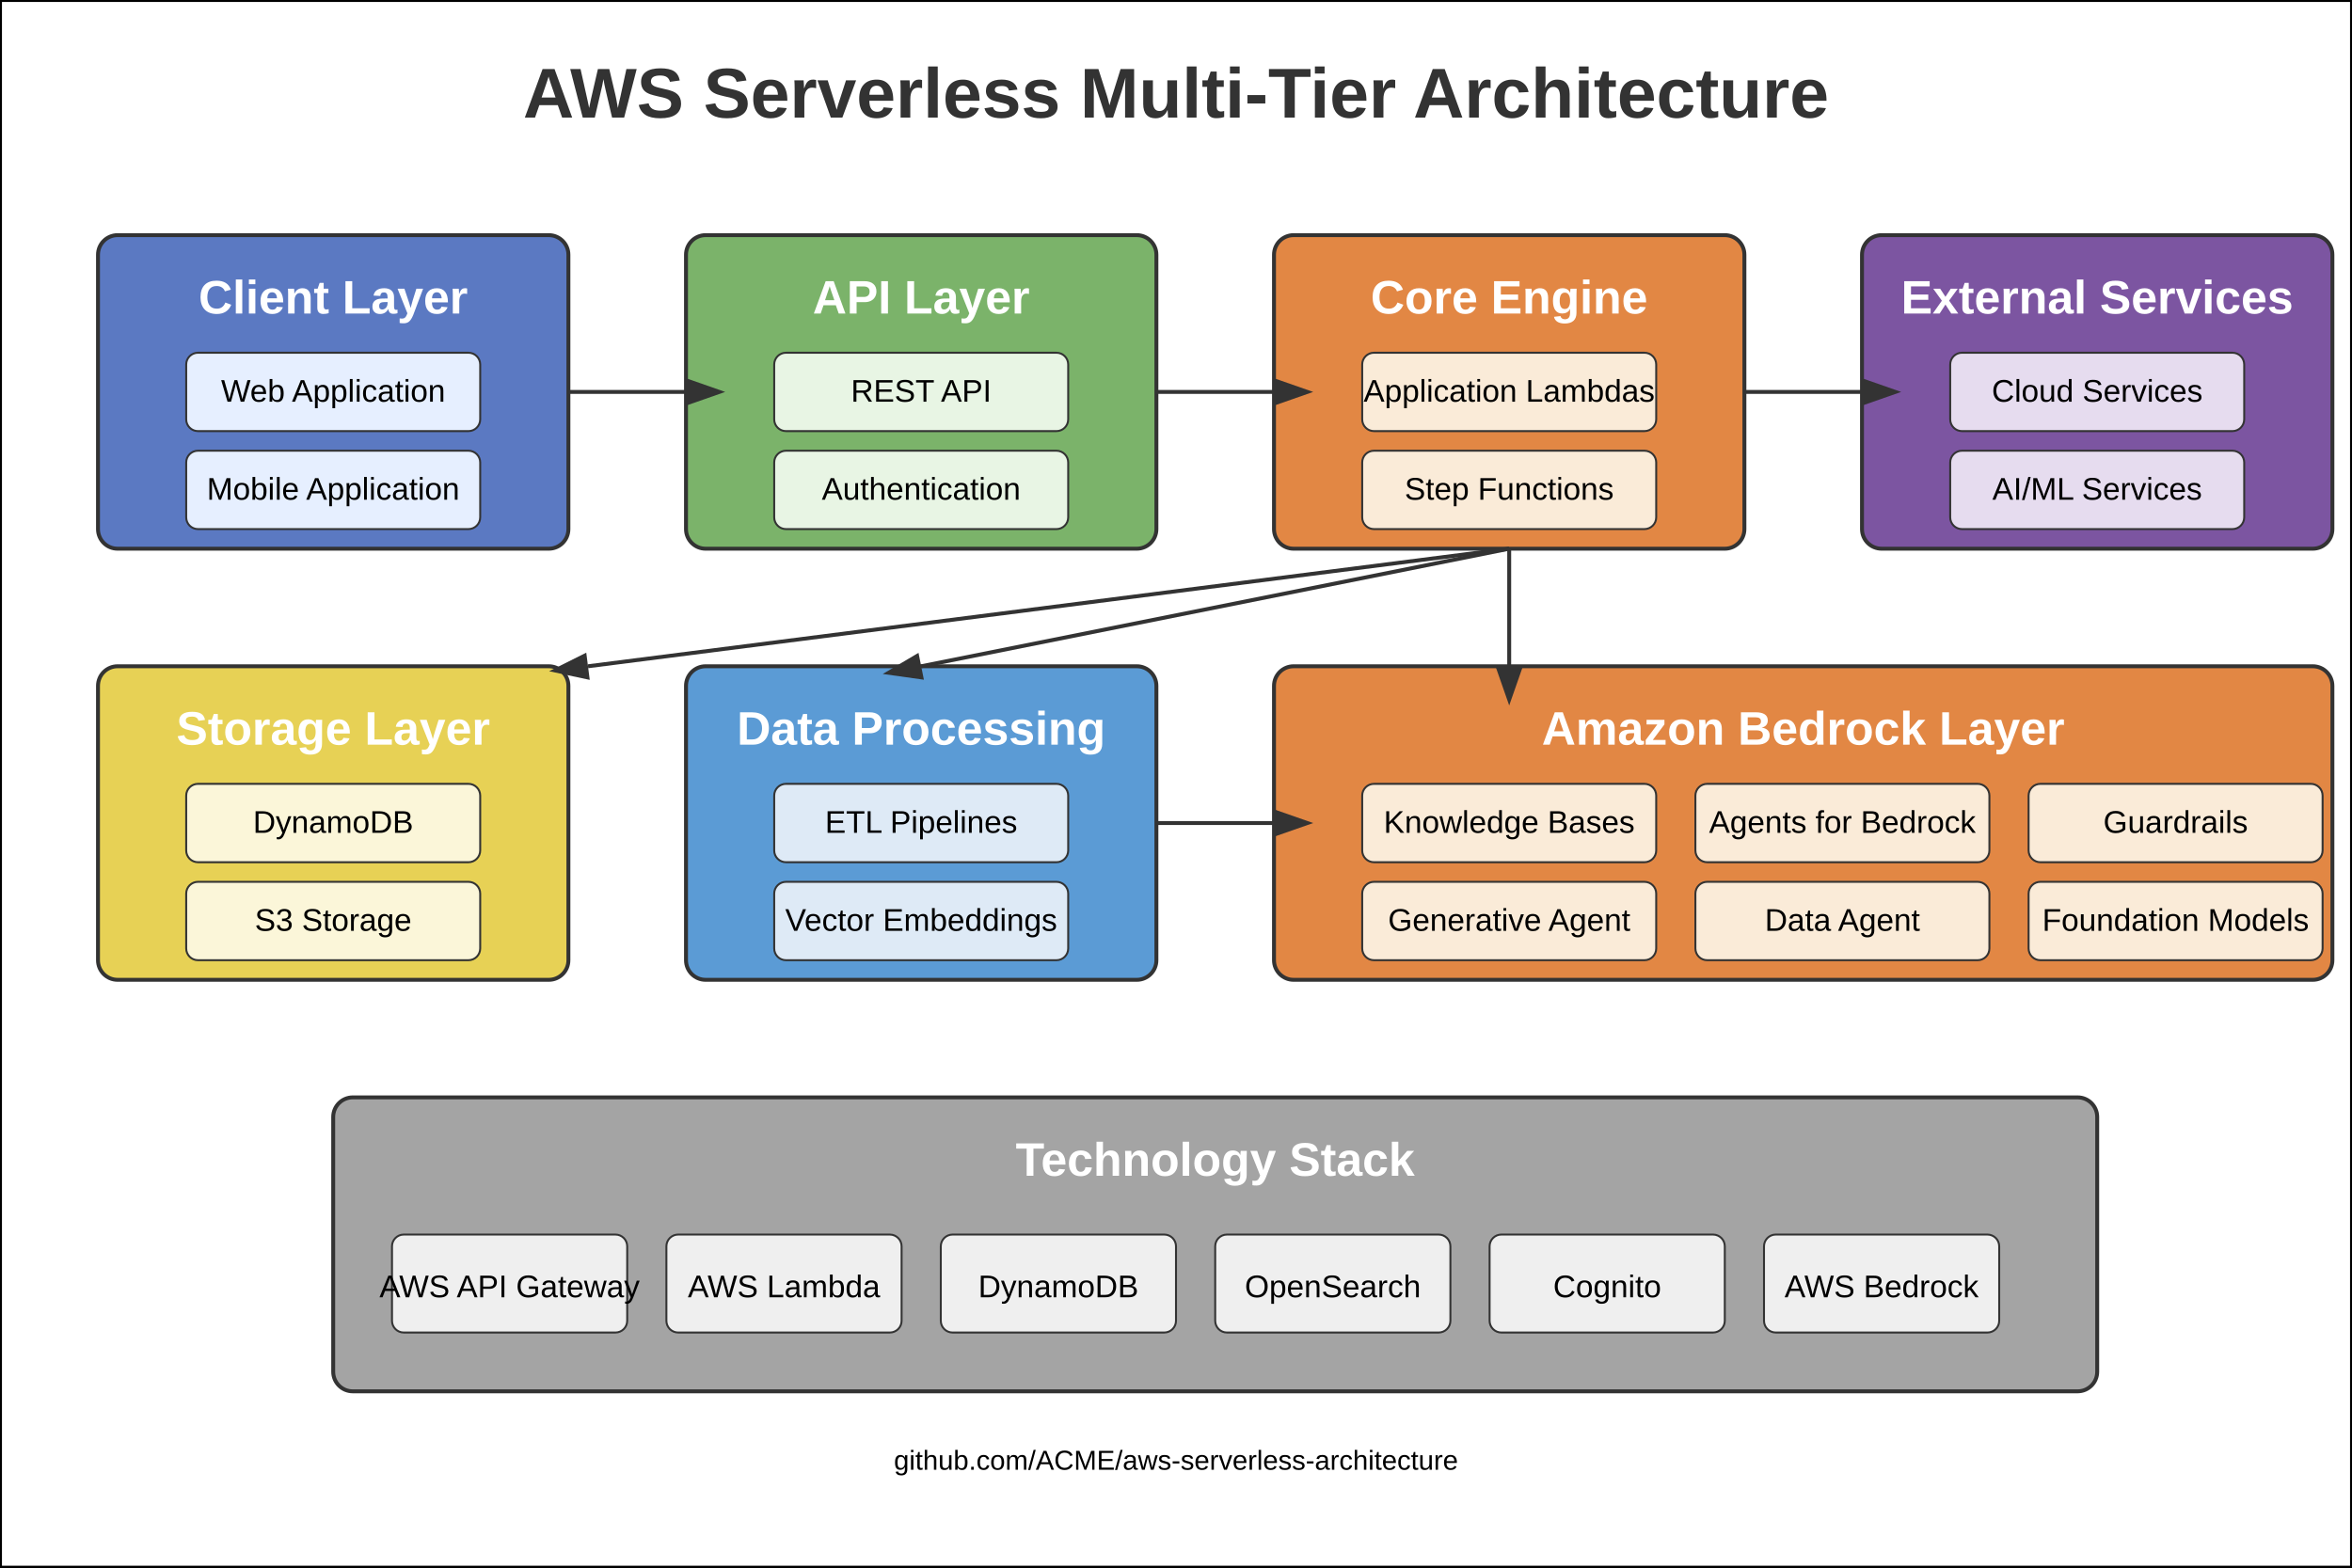
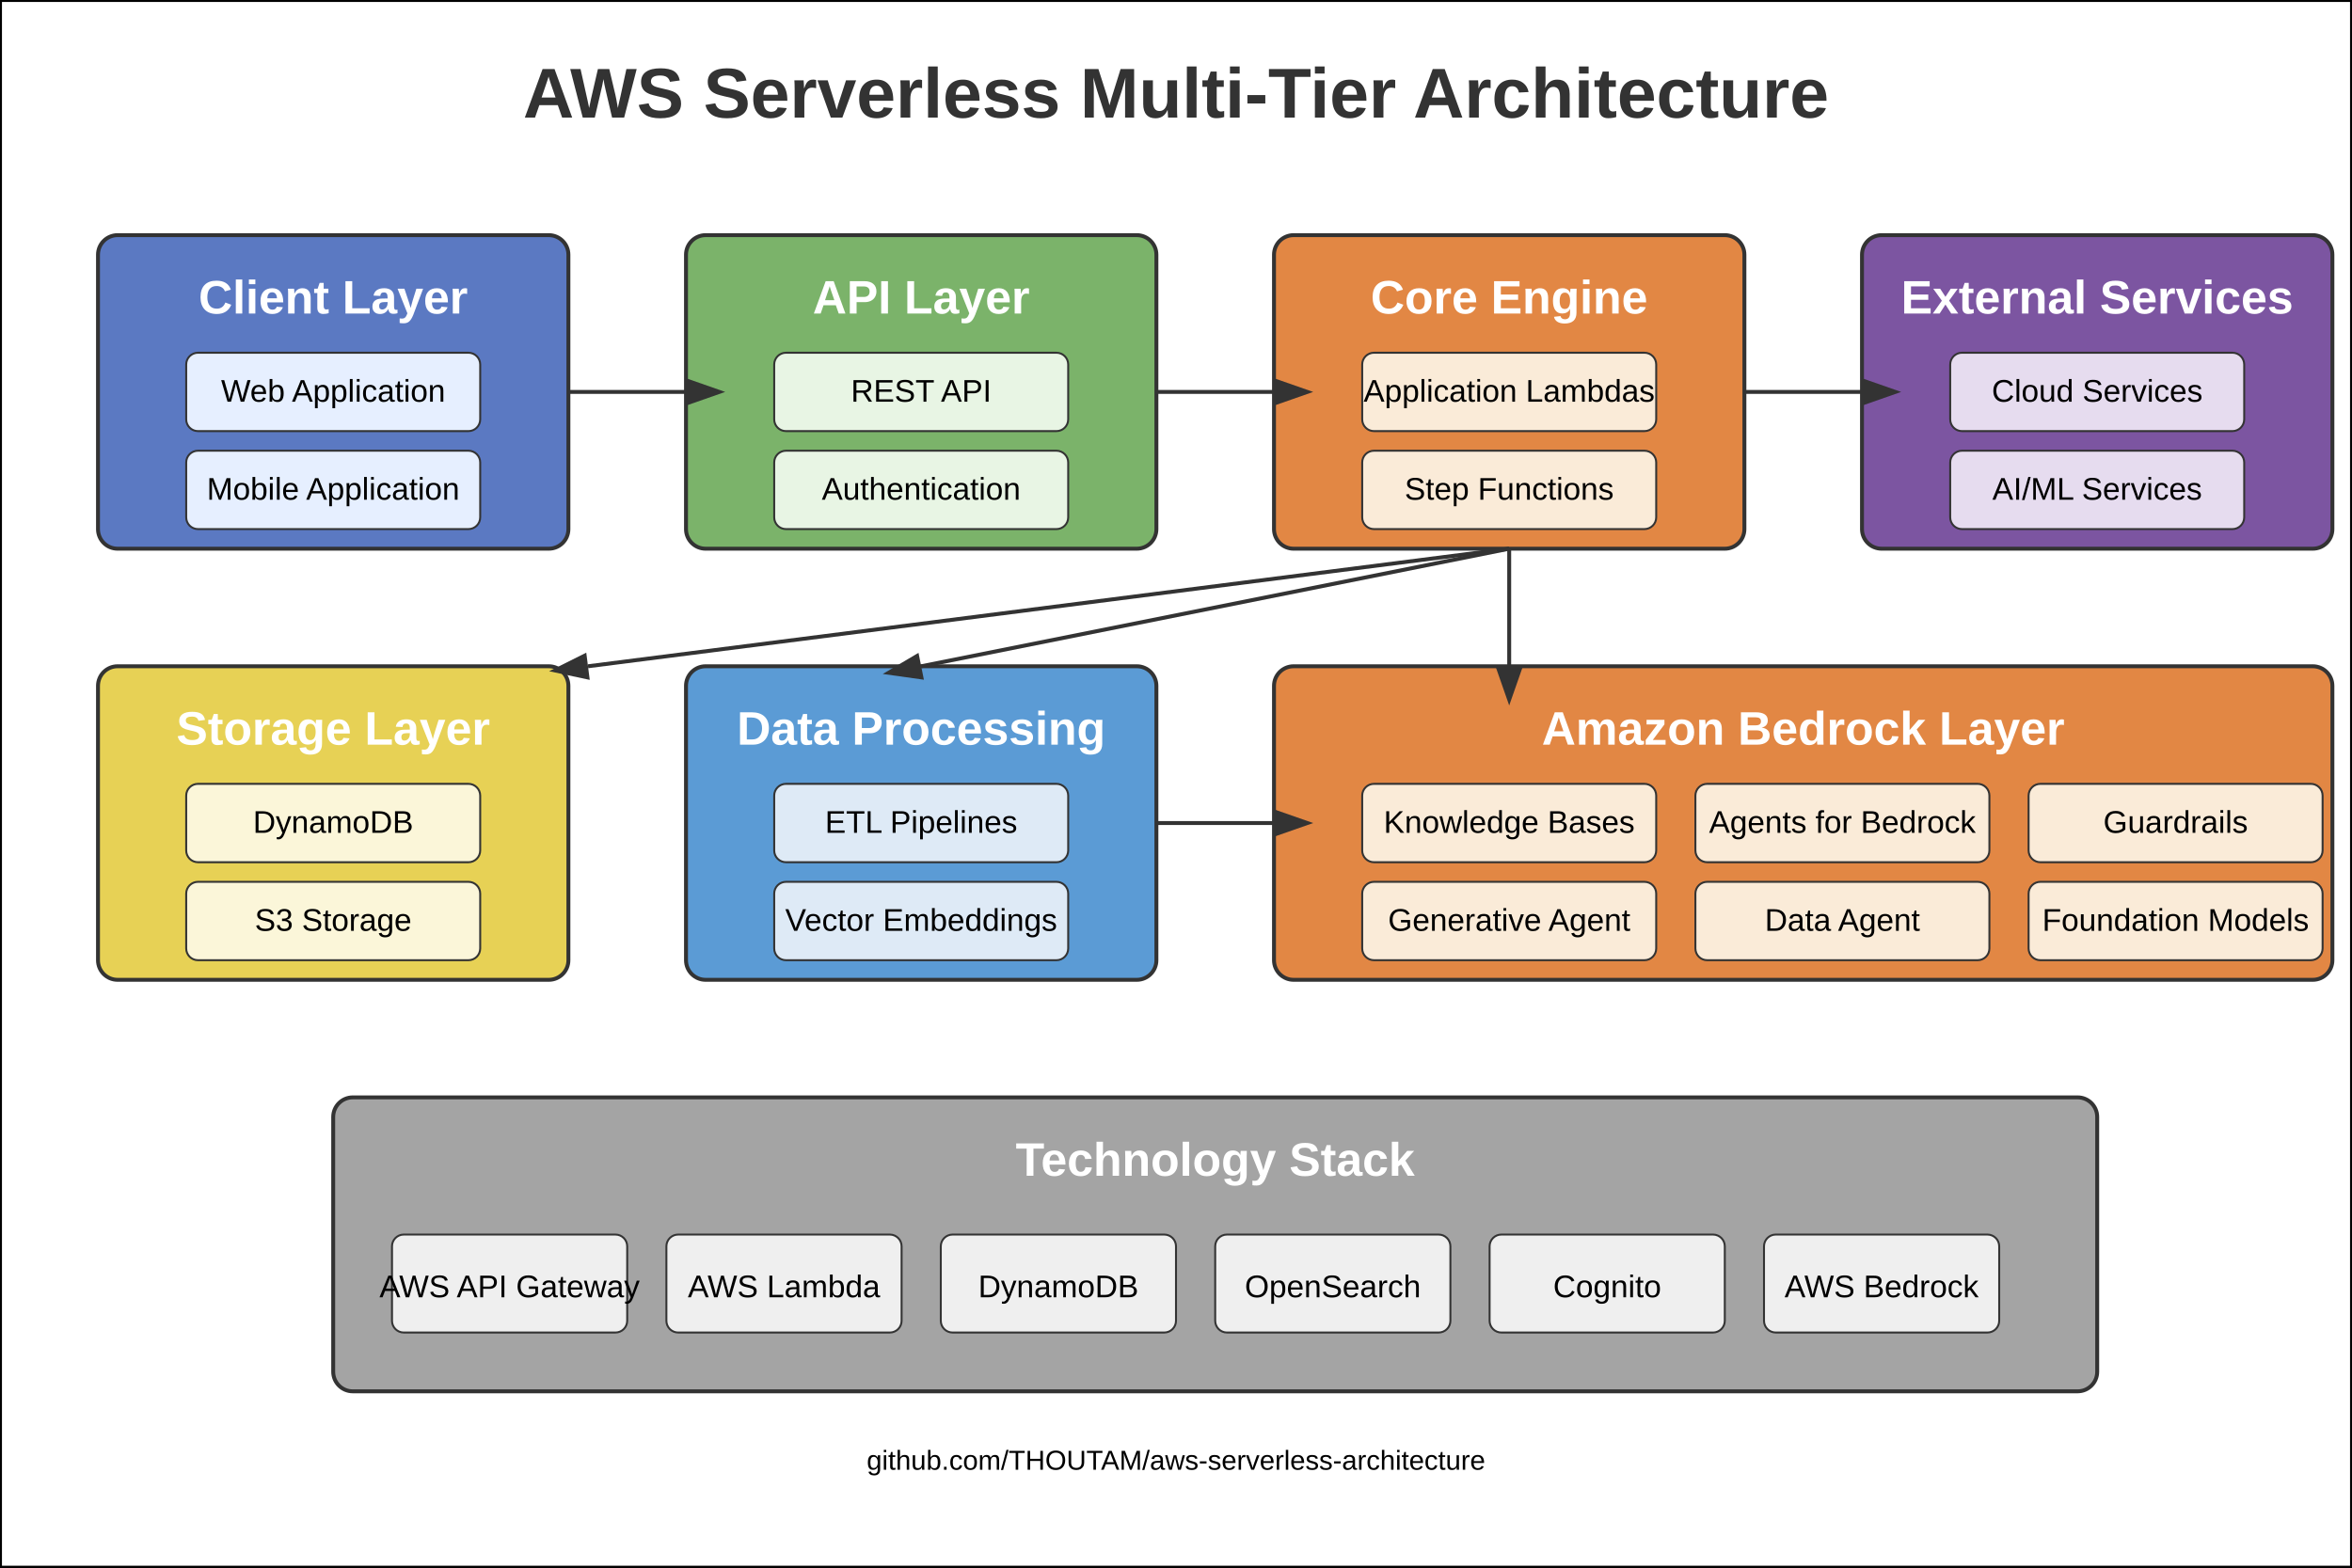
<svg xmlns="http://www.w3.org/2000/svg" width="1200" height="800" viewBox="0 0 1200 800">
  <rect width="100%" height="100%" fill="#FFFFFF" stroke="#000000" stroke-width="2" />
  <text x="600" y="60" text-anchor="middle" font-family="Arial" font-weight="bold" font-size="36" fill="#333333">AWS Serverless Multi-Tier Architecture</text>
  <g transform="translate(50, 120)">
    <rect width="240" height="160" rx="10" fill="#5B79C2" stroke="#333333" stroke-width="2" />
    <text x="120" y="40" text-anchor="middle" font-family="Arial" font-weight="bold" font-size="24" fill="#FFFFFF">Client Layer</text>
    <rect x="45" y="60" width="150" height="40" rx="6" fill="#E6EFFF" stroke="#333333" stroke-width="1" />
    <text x="120" y="85" text-anchor="middle" font-family="Arial" font-size="16">Web Application</text>
    <rect x="45" y="110" width="150" height="40" rx="6" fill="#E6EFFF" stroke="#333333" stroke-width="1" />
    <text x="120" y="135" text-anchor="middle" font-family="Arial" font-size="16">Mobile Application</text>
  </g>
  <g transform="translate(350, 120)">
    <rect width="240" height="160" rx="10" fill="#7BB36A" stroke="#333333" stroke-width="2" />
    <text x="120" y="40" text-anchor="middle" font-family="Arial" font-weight="bold" font-size="24" fill="#FFFFFF">API Layer</text>
    <rect x="45" y="60" width="150" height="40" rx="6" fill="#E8F5E4" stroke="#333333" stroke-width="1" />
    <text x="120" y="85" text-anchor="middle" font-family="Arial" font-size="16">REST API</text>
    <rect x="45" y="110" width="150" height="40" rx="6" fill="#E8F5E4" stroke="#333333" stroke-width="1" />
    <text x="120" y="135" text-anchor="middle" font-family="Arial" font-size="16">Authentication</text>
  </g>
  <g transform="translate(650, 120)">
    <rect width="240" height="160" rx="10" fill="#E28744" stroke="#333333" stroke-width="2" />
    <text x="120" y="40" text-anchor="middle" font-family="Arial" font-weight="bold" font-size="24" fill="#FFFFFF">Core Engine</text>
    <rect x="45" y="60" width="150" height="40" rx="6" fill="#FAEBD8" stroke="#333333" stroke-width="1" />
    <text x="120" y="85" text-anchor="middle" font-family="Arial" font-size="16">Application Lambdas</text>
    <rect x="45" y="110" width="150" height="40" rx="6" fill="#FAEBD8" stroke="#333333" stroke-width="1" />
    <text x="120" y="135" text-anchor="middle" font-family="Arial" font-size="16">Step Functions</text>
  </g>
  <g transform="translate(950, 120)">
    <rect width="240" height="160" rx="10" fill="#7C55A1" stroke="#333333" stroke-width="2" />
    <text x="120" y="40" text-anchor="middle" font-family="Arial" font-weight="bold" font-size="24" fill="#FFFFFF">External Services</text>
    <rect x="45" y="60" width="150" height="40" rx="6" fill="#E6DCEF" stroke="#333333" stroke-width="1" />
    <text x="120" y="85" text-anchor="middle" font-family="Arial" font-size="16">Cloud Services</text>
    <rect x="45" y="110" width="150" height="40" rx="6" fill="#E6DCEF" stroke="#333333" stroke-width="1" />
    <text x="120" y="135" text-anchor="middle" font-family="Arial" font-size="16">AI/ML Services</text>
  </g>
  <g transform="translate(50, 340)">
    <rect width="240" height="160" rx="10" fill="#E7D155" stroke="#333333" stroke-width="2" />
    <text x="120" y="40" text-anchor="middle" font-family="Arial" font-weight="bold" font-size="24" fill="#FFFFFF">Storage Layer</text>
    <rect x="45" y="60" width="150" height="40" rx="6" fill="#FBF6D9" stroke="#333333" stroke-width="1" />
    <text x="120" y="85" text-anchor="middle" font-family="Arial" font-size="16">DynamoDB</text>
    <rect x="45" y="110" width="150" height="40" rx="6" fill="#FBF6D9" stroke="#333333" stroke-width="1" />
    <text x="120" y="135" text-anchor="middle" font-family="Arial" font-size="16">S3 Storage</text>
  </g>
  <g transform="translate(350, 340)">
    <rect width="240" height="160" rx="10" fill="#5B9BD5" stroke="#333333" stroke-width="2" />
    <text x="120" y="40" text-anchor="middle" font-family="Arial" font-weight="bold" font-size="24" fill="#FFFFFF">Data Processing</text>
    <rect x="45" y="60" width="150" height="40" rx="6" fill="#DEEAF6" stroke="#333333" stroke-width="1" />
    <text x="120" y="85" text-anchor="middle" font-family="Arial" font-size="16">ETL Pipelines</text>
    <rect x="45" y="110" width="150" height="40" rx="6" fill="#DEEAF6" stroke="#333333" stroke-width="1" />
    <text x="120" y="135" text-anchor="middle" font-family="Arial" font-size="16">Vector Embeddings</text>
  </g>
  <g transform="translate(650, 340)">
    <rect width="540" height="160" rx="10" fill="#E28744" stroke="#333333" stroke-width="2" />
    <text x="270" y="40" text-anchor="middle" font-family="Arial" font-weight="bold" font-size="24" fill="#FFFFFF">Amazon Bedrock Layer</text>
    <rect x="45" y="60" width="150" height="40" rx="6" fill="#FAEBD8" stroke="#333333" stroke-width="1" />
    <text x="120" y="85" text-anchor="middle" font-family="Arial" font-size="16">Knowledge Bases</text>
    <rect x="45" y="110" width="150" height="40" rx="6" fill="#FAEBD8" stroke="#333333" stroke-width="1" />
    <text x="120" y="135" text-anchor="middle" font-family="Arial" font-size="16">Generative Agent</text>
    <rect x="215" y="60" width="150" height="40" rx="6" fill="#FAEBD8" stroke="#333333" stroke-width="1" />
    <text x="290" y="85" text-anchor="middle" font-family="Arial" font-size="16">Agents for Bedrock</text>
    <rect x="215" y="110" width="150" height="40" rx="6" fill="#FAEBD8" stroke="#333333" stroke-width="1" />
    <text x="290" y="135" text-anchor="middle" font-family="Arial" font-size="16">Data Agent</text>
    <rect x="385" y="60" width="150" height="40" rx="6" fill="#FAEBD8" stroke="#333333" stroke-width="1" />
    <text x="460" y="85" text-anchor="middle" font-family="Arial" font-size="16">Guardrails</text>
    <rect x="385" y="110" width="150" height="40" rx="6" fill="#FAEBD8" stroke="#333333" stroke-width="1" />
    <text x="460" y="135" text-anchor="middle" font-family="Arial" font-size="16">Foundation Models</text>
  </g>
  <g transform="translate(170, 560)">
    <rect width="900" height="150" rx="10" fill="#A4A4A4" stroke="#333333" stroke-width="2" />
    <text x="450" y="40" text-anchor="middle" font-family="Arial" font-weight="bold" font-size="24" fill="#FFFFFF">Technology Stack</text>
    <rect x="30" y="70" width="120" height="50" rx="6" fill="#EFEFEF" stroke="#333333" stroke-width="1" />
    <text x="90" y="102" text-anchor="middle" font-family="Arial" font-size="16">AWS API Gateway</text>
    <rect x="170" y="70" width="120" height="50" rx="6" fill="#EFEFEF" stroke="#333333" stroke-width="1" />
    <text x="230" y="102" text-anchor="middle" font-family="Arial" font-size="16">AWS Lambda</text>
    <rect x="310" y="70" width="120" height="50" rx="6" fill="#EFEFEF" stroke="#333333" stroke-width="1" />
    <text x="370" y="102" text-anchor="middle" font-family="Arial" font-size="16">DynamoDB</text>
    <rect x="450" y="70" width="120" height="50" rx="6" fill="#EFEFEF" stroke="#333333" stroke-width="1" />
    <text x="510" y="102" text-anchor="middle" font-family="Arial" font-size="16">OpenSearch</text>
    <rect x="590" y="70" width="120" height="50" rx="6" fill="#EFEFEF" stroke="#333333" stroke-width="1" />
    <text x="650" y="102" text-anchor="middle" font-family="Arial" font-size="16">Cognito</text>
    <rect x="730" y="70" width="120" height="50" rx="6" fill="#EFEFEF" stroke="#333333" stroke-width="1" />
    <text x="790" y="102" text-anchor="middle" font-family="Arial" font-size="16">AWS Bedrock</text>
  </g>
  <g stroke="#333333" stroke-width="2" fill="none">
    <path d="M290,200 L350,200" marker-end="url(#arrowhead)" />
    <path d="M590,200 L650,200" marker-end="url(#arrowhead)" />
    <path d="M890,200 L950,200" marker-end="url(#arrowhead)" />
    <path d="M770,280 L300,340" marker-end="url(#arrowhead)" />
    <path d="M770,280 L470,340" marker-end="url(#arrowhead)" />
    <path d="M770,280 L770,340" marker-end="url(#arrowhead)" />
    <path d="M590,420 L650,420" marker-end="url(#arrowhead)" />
  </g>
  <defs>
    <marker id="arrowhead" markerWidth="10" markerHeight="7" refX="0" refY="3.5" orient="auto">
      <polygon points="0 0, 10 3.5, 0 7" fill="#333333" />
    </marker>
  </defs>
-   <text x="600" y="750" text-anchor="middle" font-family="Arial" font-size="14">github.com/ACME/aws-serverless-architecture</text>
+   <text x="600" y="750" text-anchor="middle" font-family="Arial" font-size="14">github.com/THOUTAM/aws-serverless-architecture</text>
</svg>
